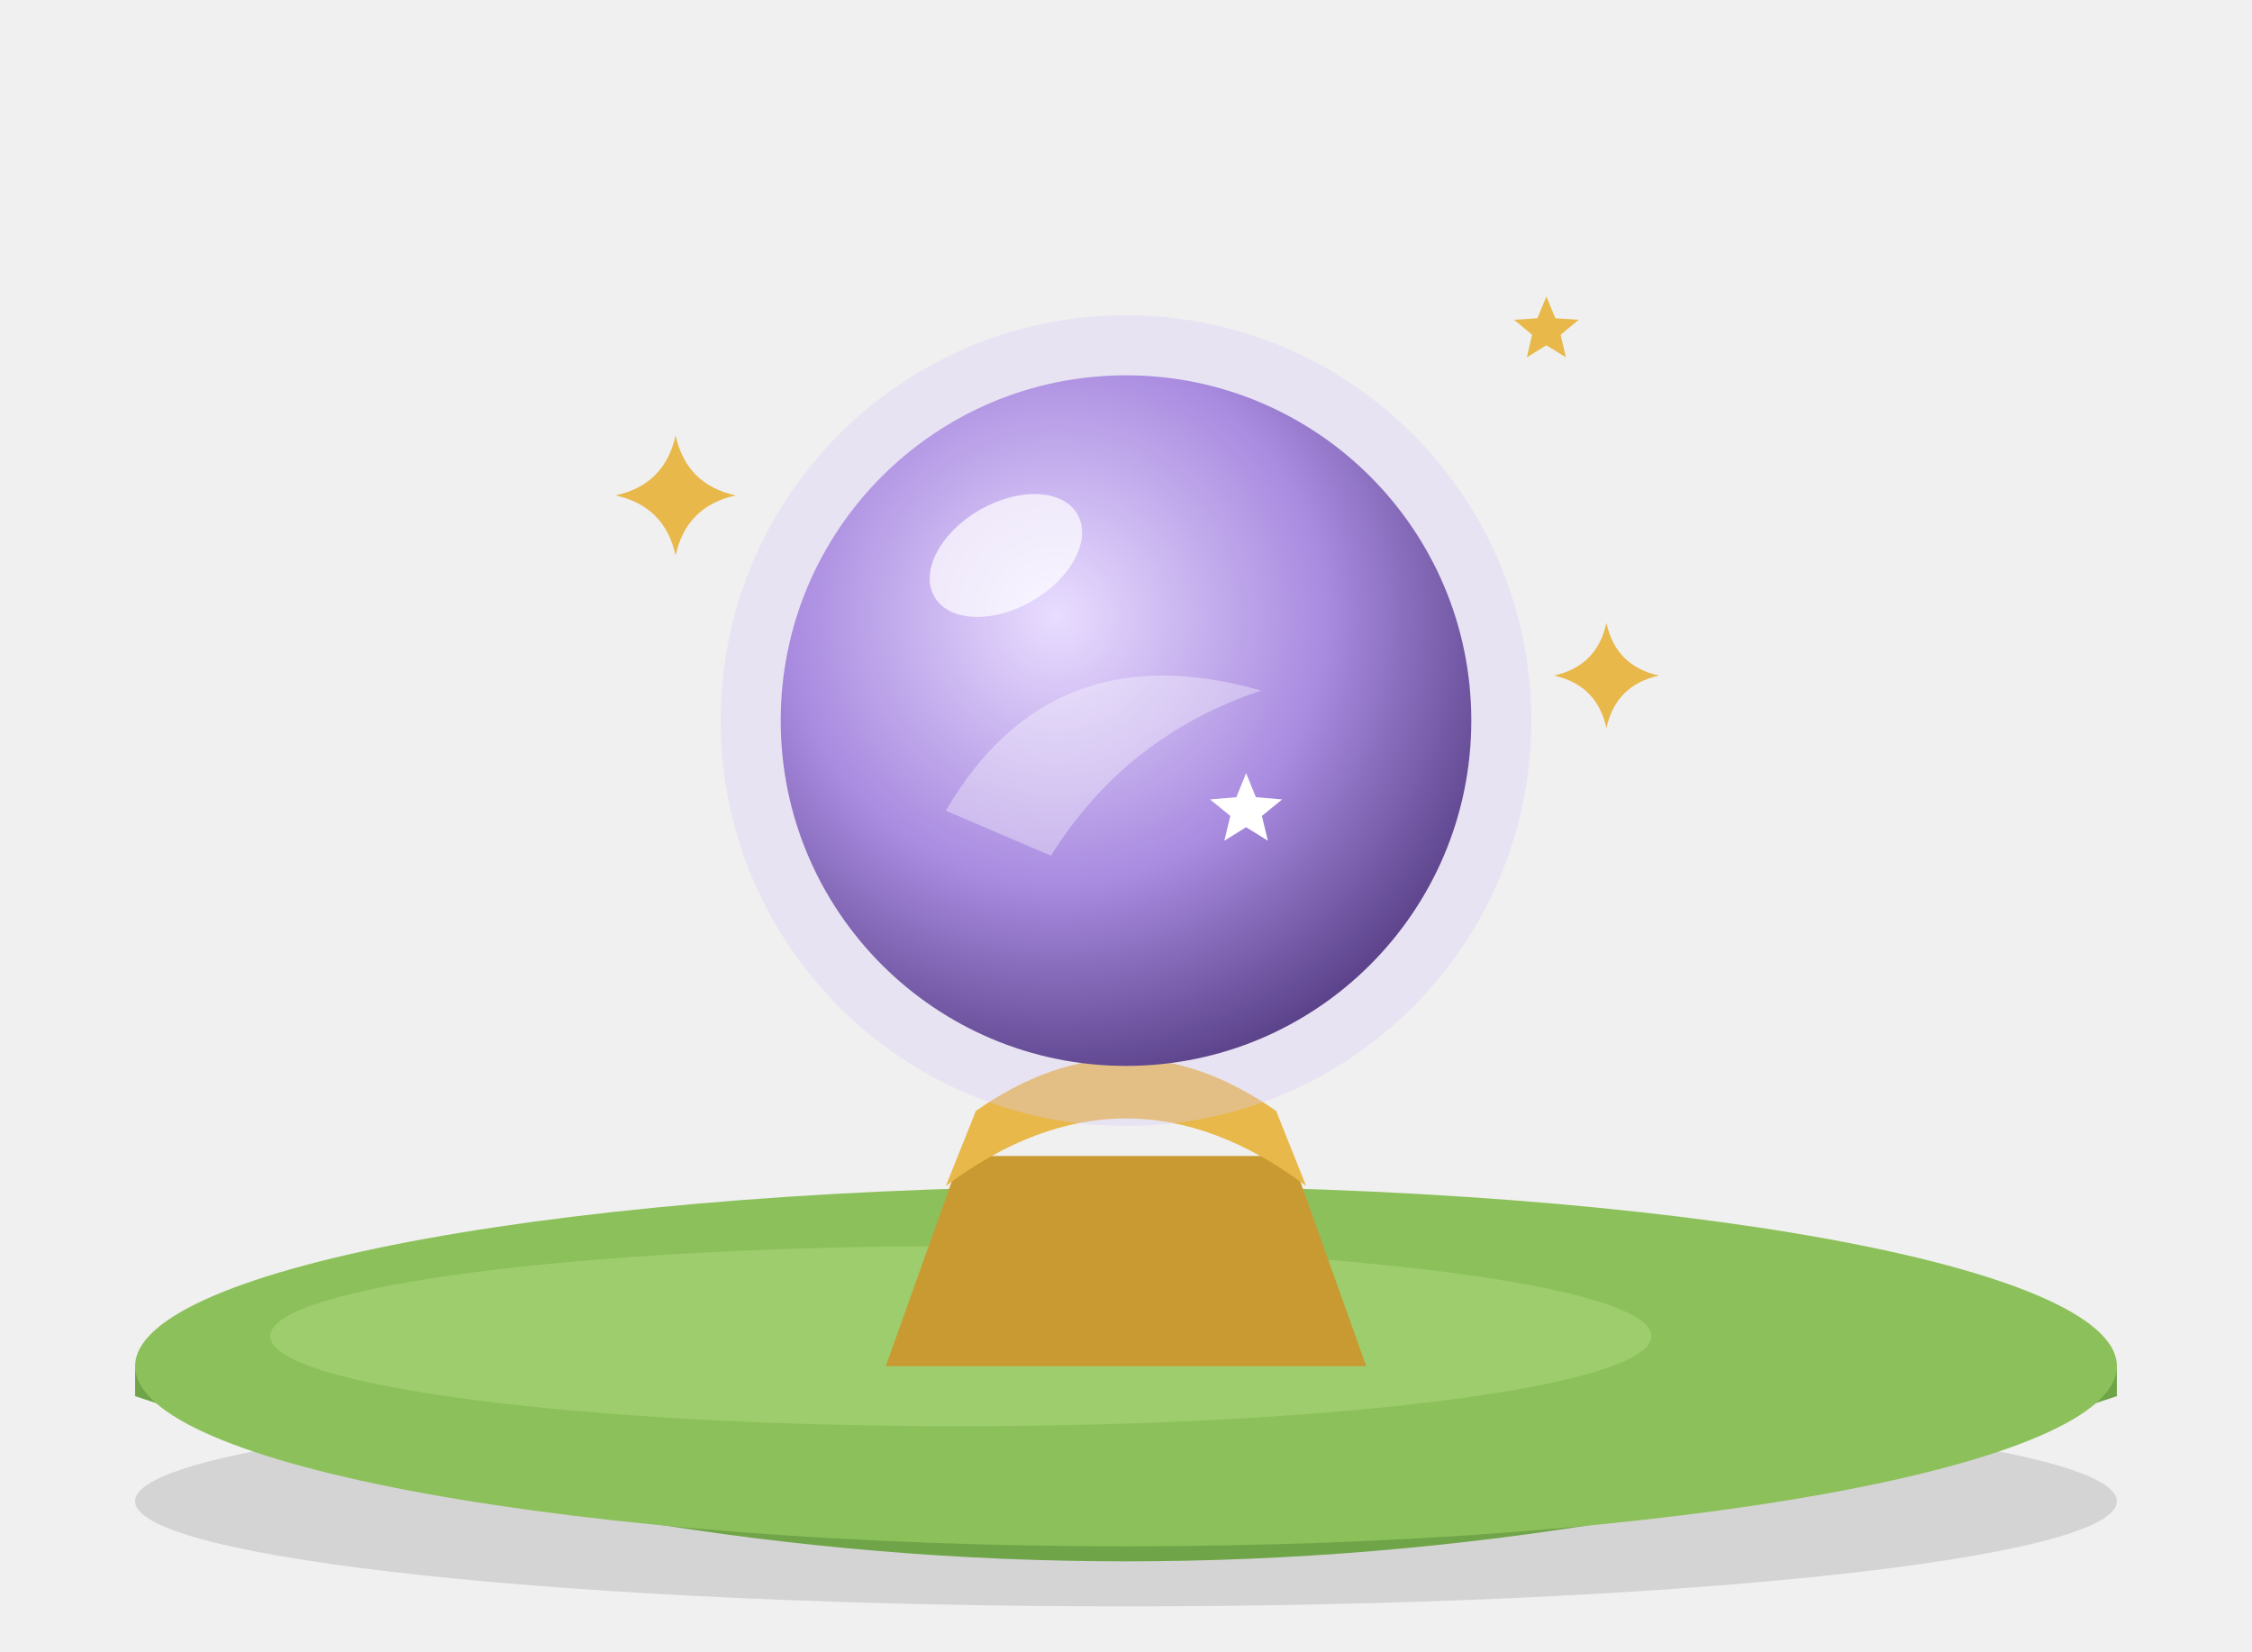
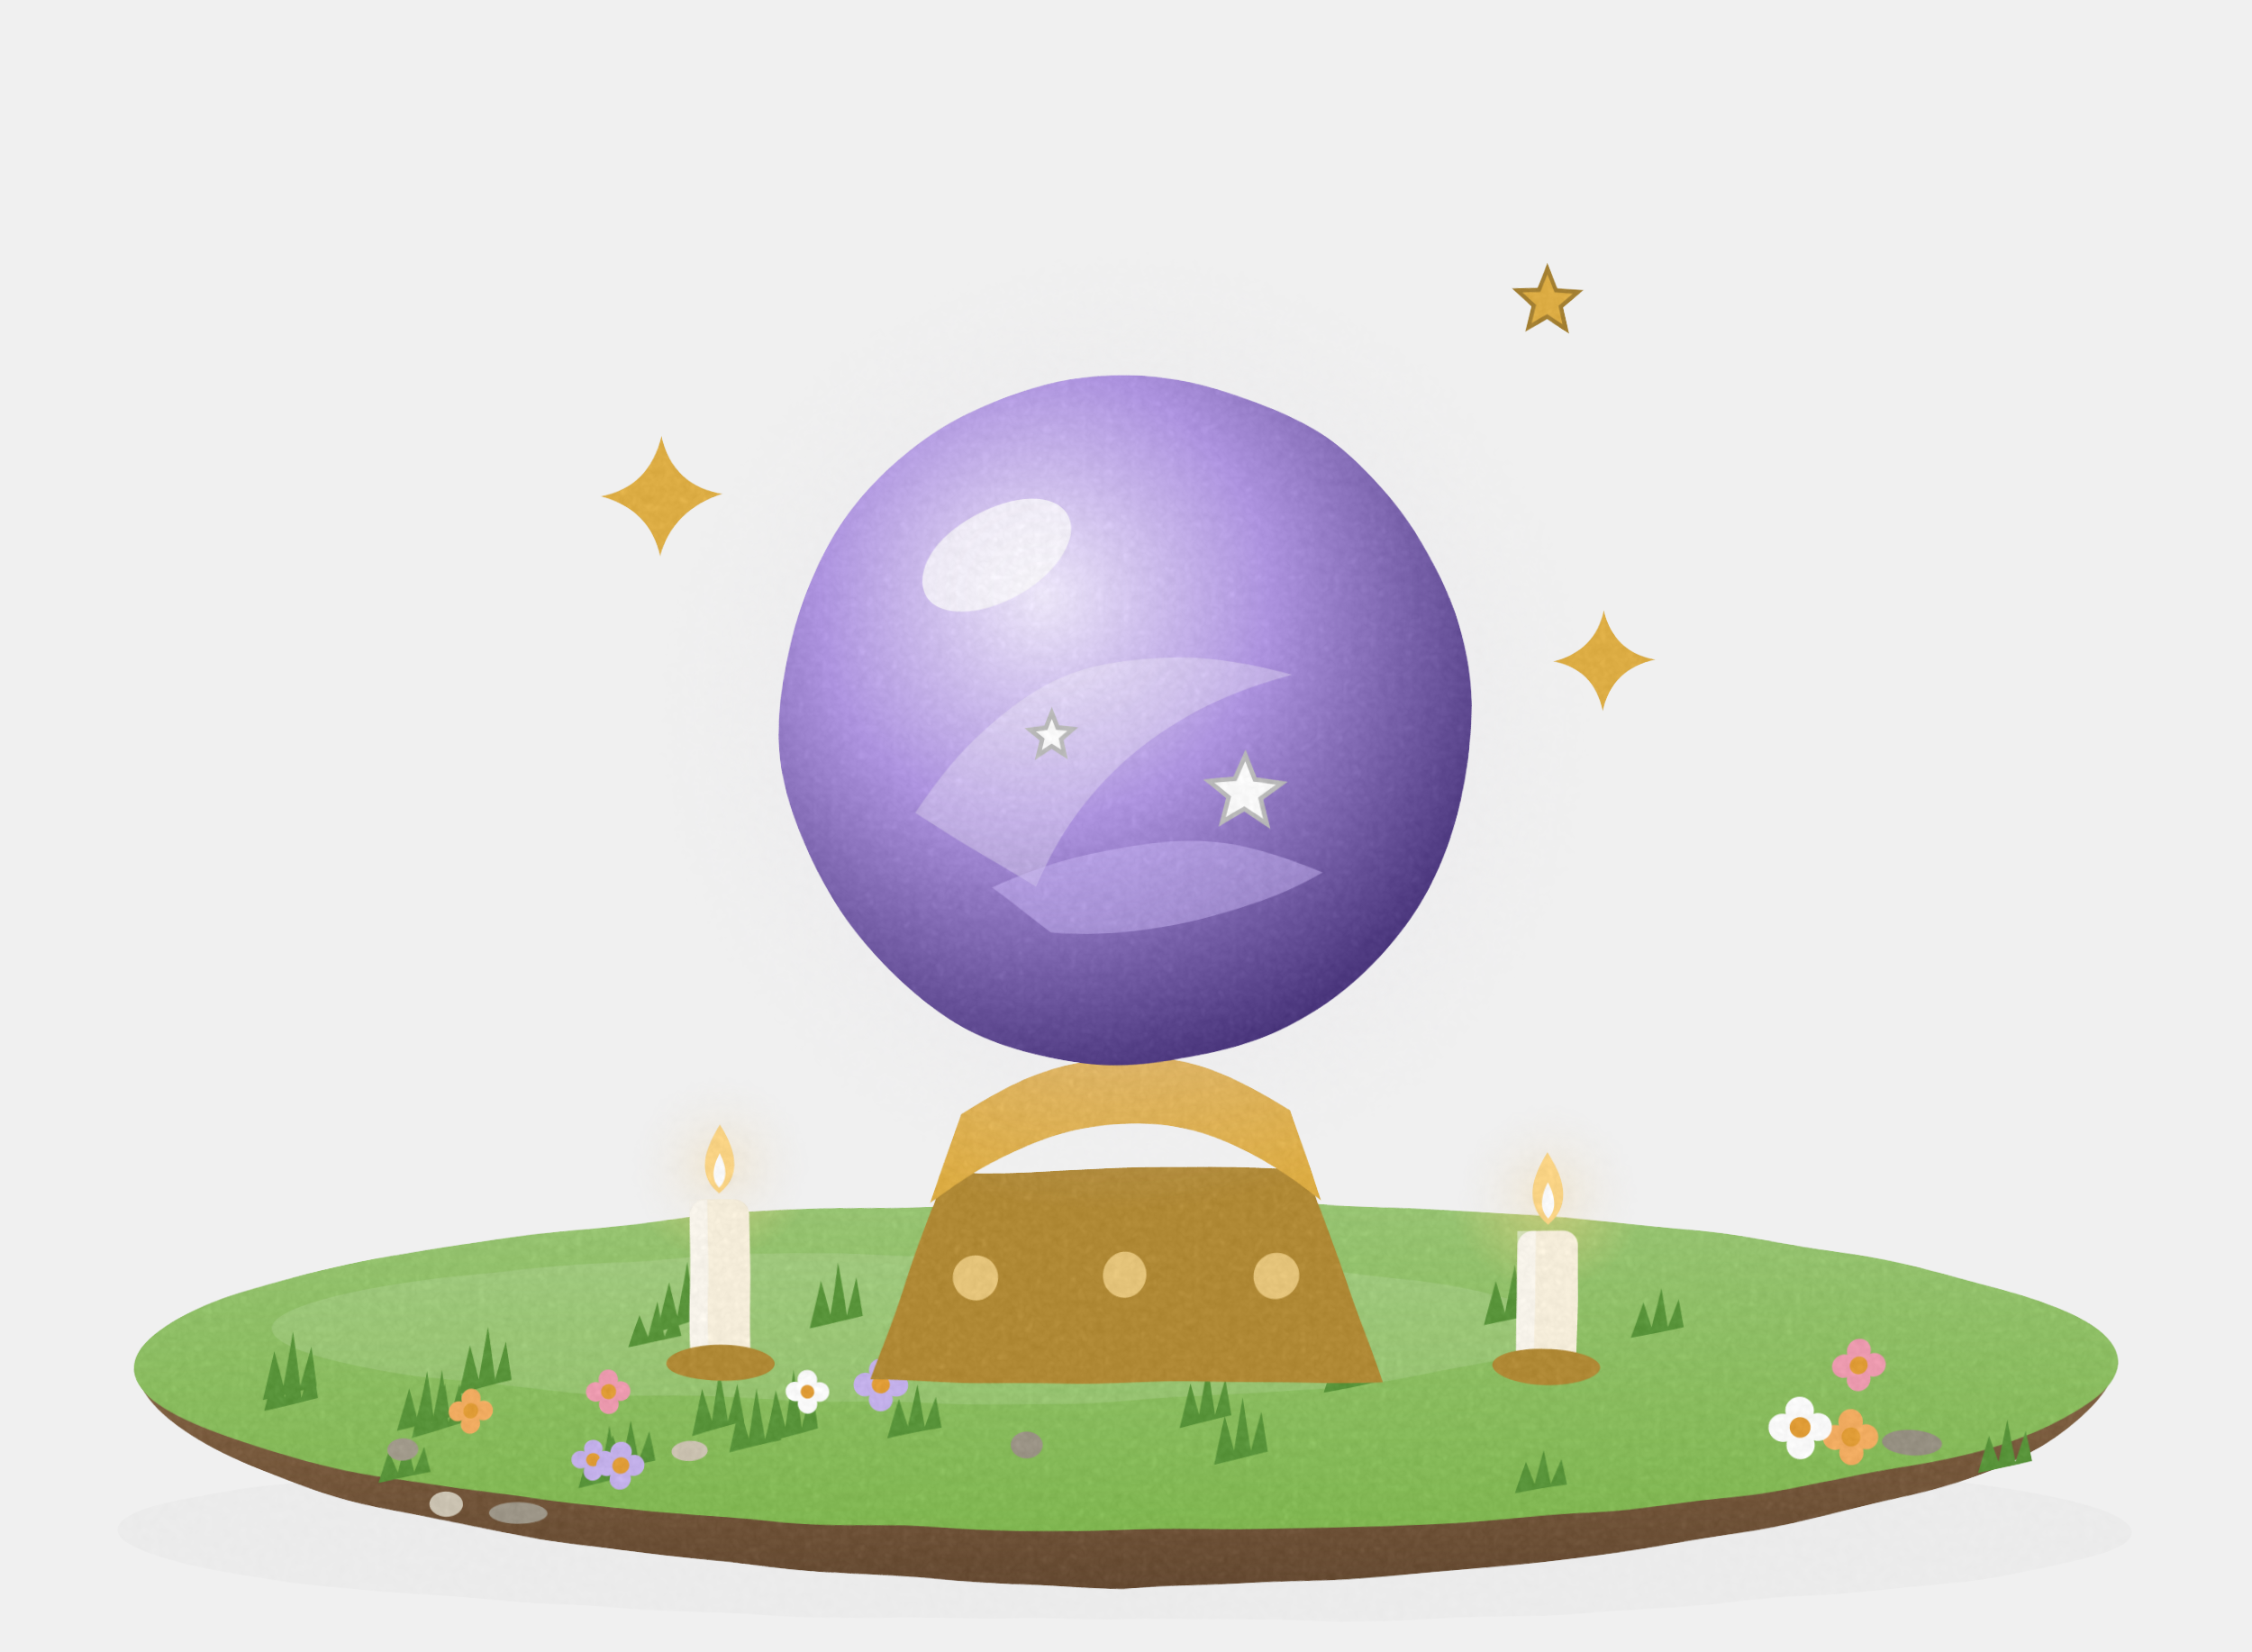
<svg xmlns="http://www.w3.org/2000/svg" viewBox="0 0 300 220" width="300" height="220">
-   <ellipse cx="150" cy="200" rx="132" ry="14" fill="#000" opacity="0.12" />
-   <path d="M18 182 Q150 222 282 182 L282 186 Q150 230 18 186 Z" fill="#6fa548" />
-   <ellipse cx="150" cy="182" rx="132" ry="24" fill="#8cc05a" />
-   <ellipse cx="128" cy="178" rx="92" ry="12" fill="#a8d57a" opacity="0.6" />
-   <path d="M118 182 L128 154 L172 154 L182 182 Z" fill="#c99a32" />
-   <path d="M126 158 Q150 140 174 158 L170 148 Q150 134 130 148 Z" fill="#e8b84a" />
  <defs>
-     <radialGradient id="ball" cx="0.4" cy="0.35" r="0.7">
-       <stop offset="0" stop-color="#e9ddff" />
-       <stop offset="0.55" stop-color="#a98be0" />
-       <stop offset="1" stop-color="#553d84" />
+     <filter id="paint" x="-2%" y="-2%" width="104%" height="104%" color-interpolation-filters="sRGB">
+       <feTurbulence type="fractalNoise" baseFrequency="0.035" numOctaves="2" seed="7" result="warp" />
+       <feDisplacementMap in="SourceGraphic" in2="warp" scale="1.6" xChannelSelector="R" yChannelSelector="G" result="wobbly" />
+       <feTurbulence type="fractalNoise" baseFrequency="0.85" numOctaves="2" seed="3" result="noise" />
+       <feColorMatrix in="noise" type="saturate" values="0" result="grey" />
+       <feComposite in="wobbly" in2="grey" operator="arithmetic" k1="0" k2="1" k3="0.13" k4="-0.065" result="grained" />
+       <feComposite in="grained" in2="wobbly" operator="in" />
+     </filter>
+     <linearGradient id="g1" x1="0" y1="0" x2="0" y2="1">
+       <stop offset="0" stop-color="#9eca79" />
+       <stop offset="1" stop-color="#86bd57" />
+     </linearGradient>
+     <linearGradient id="g2" x1="0" y1="0" x2="0" y2="1">
+       <stop offset="0" stop-color="#6a8f46" />
+       <stop offset="1" stop-color="#4c6e33" />
+     </linearGradient>
+     <linearGradient id="g3" x1="0" y1="0" x2="0" y2="1">
+       <stop offset="0" stop-color="#8a6a4a" />
+       <stop offset="1" stop-color="#6b5038" />
+     </linearGradient>
+     <radialGradient id="r4" cx="0.5" cy="0.5" r="0.5">
+       <stop offset="0" stop-color="#e6dbff" stop-opacity="0.6" />
+       <stop offset="1" stop-color="#e6dbff" stop-opacity="0" />
+     </radialGradient>
+     <radialGradient id="r5" cx="0.38" cy="0.32" r="0.72">
+       <stop offset="0" stop-color="#f3edff" />
+       <stop offset="0.45" stop-color="#b49ae6" />
+       <stop offset="1" stop-color="#4e3a80" />
+     </radialGradient>
+     <radialGradient id="r6" cx="0.5" cy="0.5" r="0.5">
+       <stop offset="0" stop-color="#ffd98a" stop-opacity="0.5" />
+       <stop offset="1" stop-color="#ffd98a" stop-opacity="0" />
+     </radialGradient>
+     <radialGradient id="r7" cx="0.5" cy="0.5" r="0.5">
+       <stop offset="0" stop-color="#ffd98a" stop-opacity="0.5" />
+       <stop offset="1" stop-color="#ffd98a" stop-opacity="0" />
    </radialGradient>
  </defs>
-   <circle cx="150" cy="96" r="54" fill="#d9ccf5" opacity="0.35" />
-   <circle cx="150" cy="96" r="46" fill="url(#ball)" />
-   <path d="M126 108 Q140 84 168 92 Q150 98 140 114 Z" fill="#fff" opacity="0.35" />
-   <ellipse cx="134" cy="74" rx="11" ry="7" fill="#fff" opacity="0.7" transform="rotate(-30 134 74)" />
-   <polygon points="166.0,103.0 167.3,106.2 170.8,106.5 168.1,108.7 168.9,112.0 166.0,110.2 163.1,112.0 163.9,108.7 161.2,106.5 164.7,106.2" fill="#fff" />
-   <path d="M90 58 Q91.44 64.56 98 66 Q91.44 67.44 90 74 Q88.56 67.44 82 66 Q88.56 64.56 90 58 Z" fill="#e8b84a" />
-   <path d="M214 83 Q215.26 88.74 221 90 Q215.26 91.26 214 97 Q212.74 91.26 207 90 Q212.74 88.74 214 83 Z" fill="#e8b84a" />
-   <polygon points="206.0,39.5 207.2,42.4 210.3,42.6 207.9,44.6 208.6,47.6 206.0,46.0 203.4,47.6 204.1,44.6 201.7,42.6 204.8,42.4" fill="#e8b84a" />
+   <g filter="url(#paint)">
+     <ellipse cx="150" cy="204" rx="134" ry="12" fill="#000" opacity="0.14" />
+     <path d="M18 182 Q24 206 150 212 Q276 206 282 182 Z" fill="url(#g3)" />
+     <path d="M18 182 Q24 196 150 200 Q276 196 282 182 Z" fill="url(#g2)" />
+     <ellipse cx="150" cy="182" rx="132" ry="22" fill="url(#g1)" />
+     <ellipse cx="122" cy="177" rx="86" ry="10" fill="#fff" opacity="0.12" />
+     <path d="M87.7 177.7 l1.5 -6.8 l1.2 4.7 l1.2 -7.4 l1.0 7.4 l1.4 -5.4 l0.8 5.4 Z" fill="#5e9a40" />
+     <path d="M50.4 197.3 l1.5 -4.2 l1.2 2.9 l1.2 -4.6 l1.0 4.6 l1.4 -3.4 l0.8 3.4 Z" fill="#5e9a40" />
+     <path d="M148.1 179.5 l1.5 -4.9 l1.2 3.4 l1.2 -5.4 l1.0 5.4 l1.4 -3.9 l0.8 3.9 Z" fill="#5e9a40" />
+     <path d="M107.8 177.2 l1.5 -6.4 l1.2 4.5 l1.2 -7.0 l1.0 7.0 l1.4 -5.1 l0.8 5.1 Z" fill="#5e9a40" />
+     <path d="M53.0 190.4 l1.5 -5.5 l1.2 3.9 l1.2 -6.1 l1.0 6.1 l1.4 -4.4 l0.8 4.4 Z" fill="#5e9a40" />
+     <path d="M170.7 176.7 l1.5 -4.4 l1.2 3.1 l1.2 -4.9 l1.0 4.9 l1.4 -3.6 l0.8 3.6 Z" fill="#5e9a40" />
+     <path d="M55.0 191.4 l1.5 -6.3 l1.2 4.4 l1.2 -6.9 l1.0 6.9 l1.4 -5.0 l0.8 5.0 Z" fill="#5e9a40" />
+     <path d="M34.8 186.4 l1.5 -6.4 l1.2 4.5 l1.2 -7.1 l1.0 7.1 l1.4 -5.1 l0.8 5.1 Z" fill="#5e9a40" />
+     <path d="M77.1 198.3 l1.5 -6.0 l1.2 4.2 l1.2 -6.6 l1.0 6.6 l1.4 -4.8 l0.8 4.8 Z" fill="#5e9a40" />
+     <path d="M79.9 196.1 l1.5 -4.9 l1.2 3.5 l1.2 -5.4 l1.0 5.4 l1.4 -3.9 l0.8 3.9 Z" fill="#5e9a40" />
+     <path d="M35.0 187.8 l1.5 -6.1 l1.2 4.3 l1.2 -6.7 l1.0 6.7 l1.4 -4.9 l0.8 4.9 Z" fill="#5e9a40" />
+     <path d="M91.8 191.7 l1.5 -6.2 l1.2 4.3 l1.2 -6.8 l1.0 6.8 l1.4 -5.0 l0.8 5.0 Z" fill="#5e9a40" />
+     <path d="M101.8 192.5 l1.5 -7.0 l1.2 4.9 l1.2 -7.7 l1.0 7.7 l1.4 -5.6 l0.8 5.6 Z" fill="#5e9a40" />
+     <path d="M217.1 178.0 l1.5 -4.6 l1.2 3.2 l1.2 -5.0 l1.0 5.0 l1.4 -3.6 l0.8 3.6 Z" fill="#5e9a40" />
+     <path d="M96.8 193.9 l1.5 -6.1 l1.2 4.3 l1.2 -6.8 l1.0 6.8 l1.4 -4.9 l0.8 4.9 Z" fill="#5e9a40" />
+     <path d="M201.9 199.0 l1.5 -4.2 l1.2 3.0 l1.2 -4.6 l1.0 4.6 l1.4 -3.4 l0.8 3.4 Z" fill="#5e9a40" />
+     <path d="M61.2 185.9 l1.5 -6.5 l1.2 4.6 l1.2 -7.2 l1.0 7.2 l1.4 -5.2 l0.8 5.2 Z" fill="#5e9a40" />
+     <path d="M263.5 196.1 l1.5 -5.0 l1.2 3.5 l1.2 -5.6 l1.0 5.6 l1.4 -4.0 l0.8 4.0 Z" fill="#5e9a40" />
+     <path d="M131.1 181.5 l1.5 -6.4 l1.2 4.5 l1.2 -7.1 l1.0 7.1 l1.4 -5.2 l0.8 5.2 Z" fill="#5e9a40" />
+     <path d="M202.9 182.0 l1.5 -5.3 l1.2 3.7 l1.2 -5.9 l1.0 5.9 l1.4 -4.3 l0.8 4.3 Z" fill="#5e9a40" />
+     <path d="M118.3 191.9 l1.5 -5.3 l1.2 3.7 l1.2 -5.8 l1.0 5.8 l1.4 -4.2 l0.8 4.2 Z" fill="#5e9a40" />
+     <path d="M161.9 195.4 l1.5 -6.7 l1.2 4.7 l1.2 -7.3 l1.0 7.3 l1.4 -5.3 l0.8 5.3 Z" fill="#5e9a40" />
+     <path d="M197.8 176.7 l1.5 -6.0 l1.2 4.2 l1.2 -6.5 l1.0 6.5 l1.4 -4.8 l0.8 4.8 Z" fill="#5e9a40" />
+     <path d="M157.2 190.5 l1.5 -6.2 l1.2 4.3 l1.2 -6.8 l1.0 6.8 l1.4 -5.0 l0.8 5.0 Z" fill="#5e9a40" />
+     <path d="M176.1 185.3 l1.5 -4.8 l1.2 3.4 l1.2 -5.3 l1.0 5.3 l1.4 -3.9 l0.8 3.9 Z" fill="#5e9a40" />
+     <path d="M83.8 179.6 l1.5 -4.3 l1.2 3.0 l1.2 -4.8 l1.0 4.8 l1.4 -3.5 l0.8 3.5 Z" fill="#5e9a40" />
+     <g>
+       <circle cx="245.7" cy="182.0" r="1.6" fill="#f2a0b5" />
+       <circle cx="249.7" cy="182.0" r="1.6" fill="#f2a0b5" />
+       <circle cx="247.7" cy="180.0" r="1.6" fill="#f2a0b5" />
+       <circle cx="247.7" cy="183.9" r="1.6" fill="#f2a0b5" />
+       <circle cx="247.7" cy="182.0" r="1.2" fill="#e6a23c" />
+     </g>
+     <g>
+       <circle cx="61.2" cy="188.1" r="1.3" fill="#f7b267" />
+       <circle cx="64.6" cy="188.1" r="1.3" fill="#f7b267" />
+       <circle cx="62.9" cy="186.5" r="1.3" fill="#f7b267" />
+       <circle cx="62.9" cy="189.8" r="1.3" fill="#f7b267" />
+       <circle cx="62.9" cy="188.1" r="1.0" fill="#e6a23c" />
+     </g>
+     <g>
+       <circle cx="77.3" cy="194.5" r="1.2" fill="#c9b6f0" />
+       <circle cx="80.4" cy="194.5" r="1.2" fill="#c9b6f0" />
+       <circle cx="78.9" cy="193.0" r="1.2" fill="#c9b6f0" />
+       <circle cx="78.9" cy="196.1" r="1.2" fill="#c9b6f0" />
+       <circle cx="78.9" cy="194.5" r="0.9" fill="#e6a23c" />
+     </g>
+     <g>
+       <circle cx="105.9" cy="185.6" r="1.3" fill="#ffffff" />
+       <circle cx="109.1" cy="185.6" r="1.3" fill="#ffffff" />
+       <circle cx="107.5" cy="184.0" r="1.3" fill="#ffffff" />
+       <circle cx="107.5" cy="187.2" r="1.3" fill="#ffffff" />
+       <circle cx="107.5" cy="185.6" r="0.9" fill="#e6a23c" />
+     </g>
+     <g>
+       <circle cx="115.3" cy="184.7" r="1.6" fill="#c9b6f0" />
+       <circle cx="119.4" cy="184.7" r="1.6" fill="#c9b6f0" />
+       <circle cx="117.4" cy="182.7" r="1.6" fill="#c9b6f0" />
+       <circle cx="117.4" cy="186.7" r="1.6" fill="#c9b6f0" />
+       <circle cx="117.4" cy="184.7" r="1.2" fill="#e6a23c" />
+     </g>
+     <g>
+       <circle cx="244.4" cy="191.7" r="1.7" fill="#f7b267" />
+       <circle cx="248.7" cy="191.7" r="1.7" fill="#f7b267" />
+       <circle cx="246.6" cy="189.6" r="1.7" fill="#f7b267" />
+       <circle cx="246.6" cy="193.8" r="1.7" fill="#f7b267" />
+       <circle cx="246.6" cy="191.7" r="1.3" fill="#e6a23c" />
+     </g>
+     <g>
+       <circle cx="79.3" cy="185.3" r="1.3" fill="#f2a0b5" />
+       <circle cx="82.6" cy="185.3" r="1.3" fill="#f2a0b5" />
+       <circle cx="81.0" cy="183.7" r="1.3" fill="#f2a0b5" />
+       <circle cx="81.0" cy="187.0" r="1.3" fill="#f2a0b5" />
+       <circle cx="81.0" cy="185.3" r="1.0" fill="#e6a23c" />
+     </g>
+     <g>
+       <circle cx="237.4" cy="190.2" r="1.9" fill="#ffffff" />
+       <circle cx="242.1" cy="190.2" r="1.9" fill="#ffffff" />
+       <circle cx="239.7" cy="187.9" r="1.9" fill="#ffffff" />
+       <circle cx="239.7" cy="192.6" r="1.9" fill="#ffffff" />
+       <circle cx="239.7" cy="190.2" r="1.4" fill="#e6a23c" />
+     </g>
+     <g>
+       <circle cx="80.7" cy="195.3" r="1.4" fill="#c9b6f0" />
+       <circle cx="84.2" cy="195.3" r="1.4" fill="#c9b6f0" />
+       <circle cx="82.5" cy="193.5" r="1.4" fill="#c9b6f0" />
+       <circle cx="82.5" cy="197.1" r="1.4" fill="#c9b6f0" />
+       <circle cx="82.5" cy="195.3" r="1.1" fill="#e6a23c" />
+     </g>
+     <ellipse cx="136.5" cy="192.4" rx="2.1" ry="1.8" fill="#a19a8c" />
+     <ellipse cx="254.9" cy="192.3" rx="4.0" ry="1.7" fill="#9c9688" />
+     <ellipse cx="53.8" cy="192.9" rx="2.1" ry="1.5" fill="#a8a192" />
+     <ellipse cx="91.5" cy="193.6" rx="2.4" ry="1.3" fill="#d0c7b6" />
+     <ellipse cx="69.3" cy="201.6" rx="3.9" ry="1.4" fill="#a39c8e" />
+     <ellipse cx="59.5" cy="200.4" rx="2.3" ry="1.7" fill="#d1c9b8" />
+     <path d="M116 184 L126 156 L174 156 L184 184 Z" fill="#b68f3b" />
+     <path d="M124 160 Q150 140 176 160 L172 148 Q150 134 128 148 Z" fill="#e3b34a" />
+     <circle cx="130" cy="170" r="3" fill="#ebca80" />
+     <circle cx="150" cy="170" r="3" fill="#ebca80" />
+     <circle cx="170" cy="170" r="3" fill="#ebca80" />
+     <circle cx="150" cy="96" r="66" fill="url(#r4)" />
+     <circle cx="150" cy="96" r="46" fill="url(#r5)" />
+     <path d="M122 108 Q140 80 172 90 Q148 96 138 118 Z" fill="#fff" opacity="0.3" />
+     <path d="M132 118 Q156 108 176 116 Q160 126 140 124 Z" fill="#d5c4ff" opacity="0.45" />
+     <ellipse cx="133" cy="74" rx="11" ry="6" fill="#fff" opacity="0.75" transform="rotate(-30 133 74)" />
+     <polygon points="166.0,101.0 167.3,104.2 170.8,104.5 168.1,106.7 168.9,110.0 166.0,108.2 163.1,110.0 163.9,106.7 161.2,104.5 164.7,104.2" fill="#fff" stroke="#bfbfbf" stroke-width="0.6" />
+     <polygon points="140.0,95.0 140.8,96.9 142.9,97.1 141.3,98.4 141.8,100.4 140.0,99.3 138.2,100.4 138.7,98.4 137.1,97.1 139.2,96.9" fill="#fff" stroke="#bfbfbf" stroke-width="0.6" />
+     <path d="M88 58 Q89.44 64.56 96 66 Q89.44 67.44 88 74 Q86.56 67.44 80 66 Q86.56 64.56 88 58 Z" fill="#e3b34a" />
+     <path d="M214 81 Q215.26 86.74 221 88 Q215.26 89.26 214 95 Q212.74 89.26 207 88 Q212.74 86.74 214 81 Z" fill="#e3b34a" />
+     <polygon points="206.0,35.5 207.2,38.4 210.3,38.6 207.9,40.6 208.6,43.6 206.0,42.0 203.4,43.6 204.1,40.6 201.7,38.6 204.8,38.4" fill="#e3b34a" stroke="#aa8638" stroke-width="0.6" />
+     <circle cx="96" cy="155.2" r="12.8" fill="url(#r6)" />
+     <rect x="92.0" y="160" width="8.0" height="22" rx="2" fill="#fbf3e0" />
+     <rect x="92.0" y="160" width="2.4" height="22" fill="#fff" opacity="0.5" />
+     <path d="M96 149.6 Q100.0 156.0 96 159.2 Q92.0 156.0 96 149.6 Z" fill="#ffd98a" />
+     <path d="M96 153.6 Q97.6 156.8 96 158.4 Q94.4 156.8 96 153.6 Z" fill="#fff" />
+     <ellipse cx="96" cy="182" rx="7.2" ry="2.4" fill="#b68f3b" />
+     <circle cx="206" cy="159.2" r="12.8" fill="url(#r7)" />
+     <rect x="202.0" y="164" width="8.0" height="18" rx="2" fill="#fbf3e0" />
+     <rect x="202.0" y="164" width="2.4" height="18" fill="#fff" opacity="0.5" />
+     <path d="M206 153.6 Q210.0 160.0 206 163.2 Q202.0 160.0 206 153.6 Z" fill="#ffd98a" />
+     <path d="M206 157.6 Q207.6 160.8 206 162.4 Q204.4 160.8 206 157.6 Z" fill="#fff" />
+     <ellipse cx="206" cy="182" rx="7.2" ry="2.4" fill="#b68f3b" />
+   </g>
</svg>
